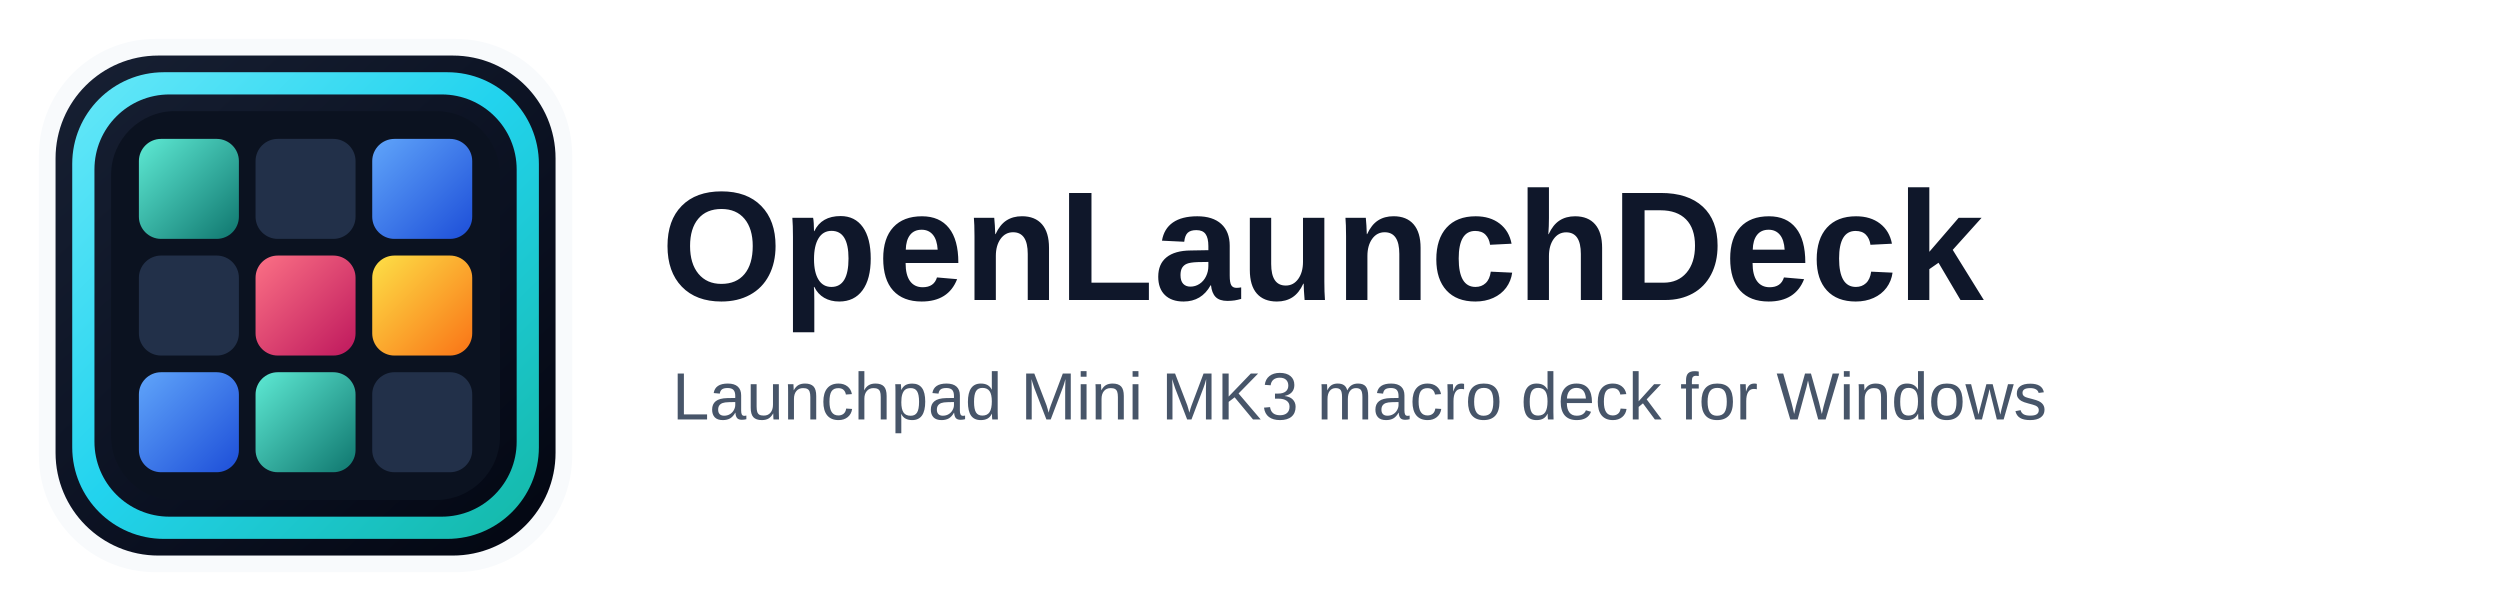
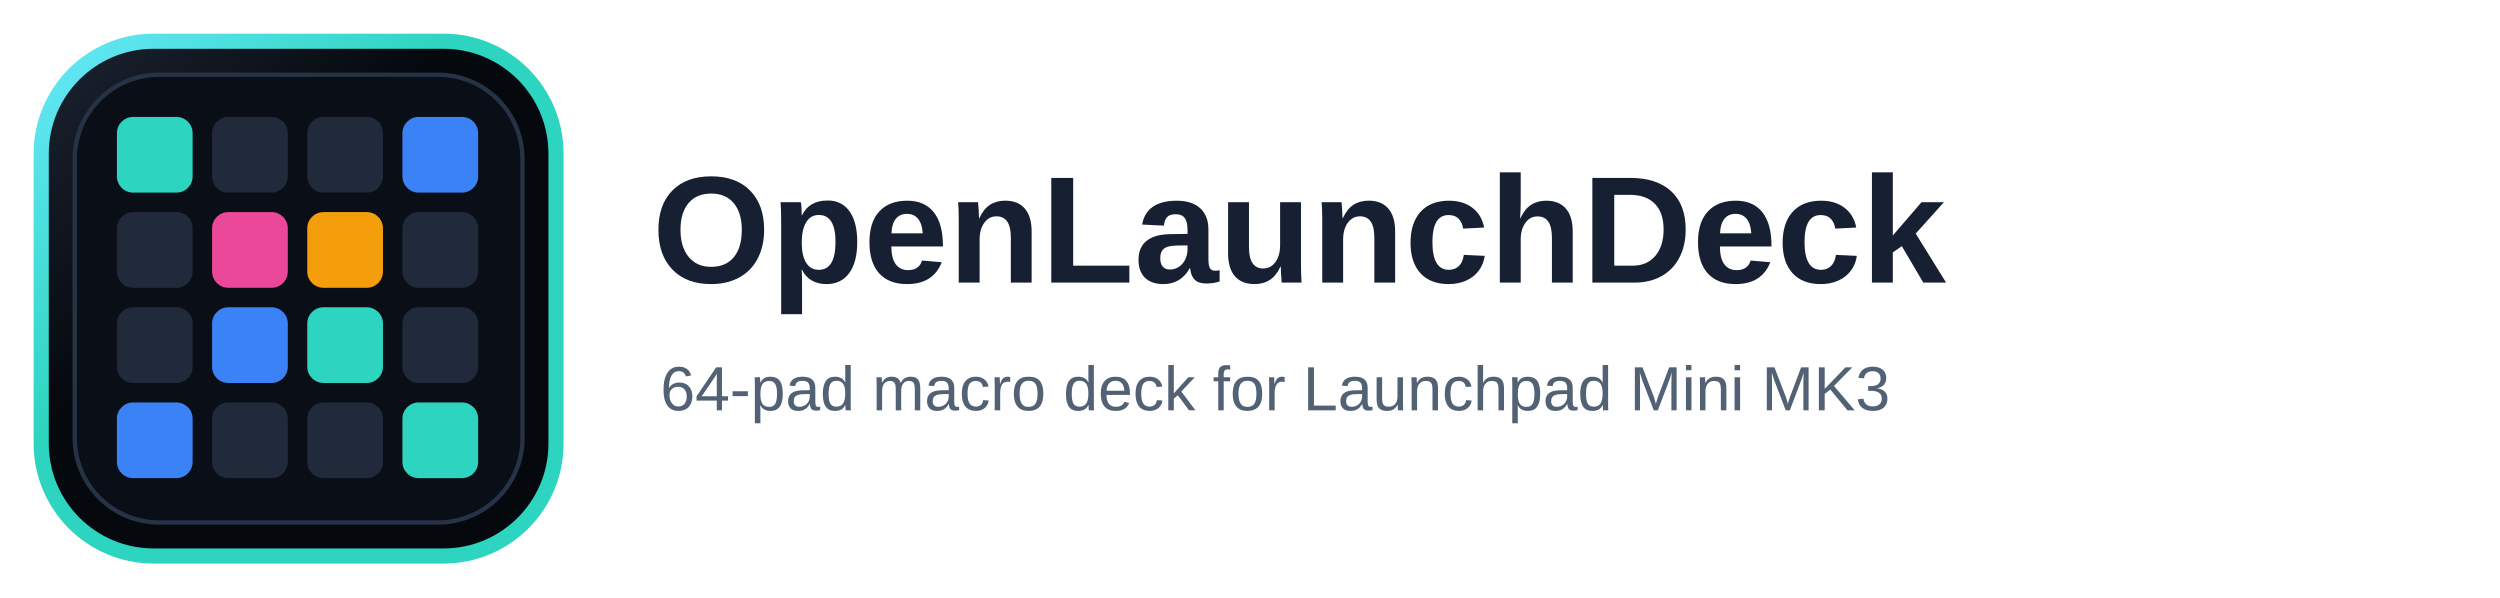
- <svg xmlns="http://www.w3.org/2000/svg" viewBox="0 0 900 220" role="img" aria-label="OpenLaunchDeck">
+ <svg xmlns="http://www.w3.org/2000/svg" viewBox="0 0 920 220" role="img" aria-label="OpenLaunchDeck">
+   <style>
+     .name { fill: #172033; }
+     .tagline { fill: #526174; }
+     @media (prefers-color-scheme: dark) {
+       .name { fill: #f5f7fa; }
+       .tagline { fill: #a6b0be; }
+     }
+   </style>
  <defs>
-     <linearGradient id="shell" x1="24" y1="18" x2="190" y2="202" gradientUnits="userSpaceOnUse">
-       <stop offset="0" stop-color="#172033" />
-       <stop offset="0.62" stop-color="#0a1020" />
-       <stop offset="1" stop-color="#030712" />
+     <linearGradient id="shell" x1="20" y1="18" x2="202" y2="208" gradientUnits="userSpaceOnUse">
+       <stop offset="0" stop-color="#1b2432" />
+       <stop offset="1" stop-color="#05080d" />
    </linearGradient>
-     <linearGradient id="edge" x1="26" y1="26" x2="194" y2="194" gradientUnits="userSpaceOnUse">
+     <linearGradient id="edge" x1="20" y1="18" x2="202" y2="208" gradientUnits="userSpaceOnUse">
      <stop offset="0" stop-color="#67e8f9" />
-       <stop offset="0.48" stop-color="#22d3ee" />
-       <stop offset="1" stop-color="#14b8a6" />
-     </linearGradient>
-     <linearGradient id="teal" x1="0" y1="0" x2="1" y2="1">
-       <stop offset="0" stop-color="#5eead4" />
-       <stop offset="1" stop-color="#0f766e" />
-     </linearGradient>
-     <linearGradient id="blue" x1="0" y1="0" x2="1" y2="1">
-       <stop offset="0" stop-color="#60a5fa" />
-       <stop offset="1" stop-color="#1d4ed8" />
-     </linearGradient>
-     <linearGradient id="pink" x1="0" y1="0" x2="1" y2="1">
-       <stop offset="0" stop-color="#fb7185" />
-       <stop offset="1" stop-color="#be185d" />
-     </linearGradient>
-     <linearGradient id="amber" x1="0" y1="0" x2="1" y2="1">
-       <stop offset="0" stop-color="#fde047" />
-       <stop offset="1" stop-color="#f97316" />
+       <stop offset="1" stop-color="#2dd4bf" />
    </linearGradient>
  </defs>
-   <rect x="14" y="14" width="192" height="192" rx="42" fill="#f8fafc" />
-   <rect x="20" y="20" width="180" height="180" rx="37" fill="url(#shell)" />
-   <rect x="26" y="26" width="168" height="168" rx="33" fill="url(#edge)" />
-   <rect x="34" y="34" width="152" height="152" rx="27" fill="url(#shell)" />
-   <rect x="40" y="40" width="140" height="140" rx="23" fill="#0b1220" />
-   <g transform="translate(50 50)">
-     <rect x="0" y="0" width="36" height="36" rx="8" fill="url(#teal)" />
-     <rect x="42" y="0" width="36" height="36" rx="8" fill="#223049" />
-     <rect x="84" y="0" width="36" height="36" rx="8" fill="url(#blue)" />
-     <rect x="0" y="42" width="36" height="36" rx="8" fill="#223049" />
-     <rect x="42" y="42" width="36" height="36" rx="8" fill="url(#pink)" />
-     <rect x="84" y="42" width="36" height="36" rx="8" fill="url(#amber)" />
-     <rect x="0" y="84" width="36" height="36" rx="8" fill="url(#blue)" />
-     <rect x="42" y="84" width="36" height="36" rx="8" fill="url(#teal)" />
-     <rect x="84" y="84" width="36" height="36" rx="8" fill="#223049" />
+   <g transform="translate(8 8) scale(.398)">
+     <rect x="18" y="18" width="476" height="476" rx="104" fill="url(#shell)" stroke="url(#edge)" stroke-width="14" />
+     <rect x="49" y="49" width="414" height="414" rx="78" fill="#0a0f17" stroke="#263346" stroke-width="4" />
+     <g transform="translate(88 88)">
+       <g fill="#202a3b">
+         <rect x="88" y="0" width="70" height="70" rx="15" />
+         <rect x="176" y="0" width="70" height="70" rx="15" />
+         <rect x="0" y="88" width="70" height="70" rx="15" />
+         <rect x="264" y="88" width="70" height="70" rx="15" />
+         <rect x="0" y="176" width="70" height="70" rx="15" />
+         <rect x="264" y="176" width="70" height="70" rx="15" />
+         <rect x="88" y="264" width="70" height="70" rx="15" />
+         <rect x="176" y="264" width="70" height="70" rx="15" />
+       </g>
+       <g fill="#2dd4bf">
+         <rect x="0" y="0" width="70" height="70" rx="15" />
+         <rect x="176" y="176" width="70" height="70" rx="15" />
+         <rect x="264" y="264" width="70" height="70" rx="15" />
+       </g>
+       <g fill="#3b82f6">
+         <rect x="264" y="0" width="70" height="70" rx="15" />
+         <rect x="88" y="176" width="70" height="70" rx="15" />
+         <rect x="0" y="264" width="70" height="70" rx="15" />
+       </g>
+       <rect x="88" y="88" width="70" height="70" rx="15" fill="#ec4899" />
+       <rect x="176" y="88" width="70" height="70" rx="15" fill="#f59e0b" />
+     </g>
  </g>
-   <text x="238" y="108" fill="#0f172a" font-family="Segoe UI, Arial, sans-serif" font-size="56" font-weight="800">OpenLaunchDeck</text>
-   <text x="242" y="151" fill="#475569" font-family="Segoe UI, Arial, sans-serif" font-size="24" font-weight="500">Launchpad Mini MK3 macro deck for Windows</text>
+   <text class="name" x="240" y="104" font-family="Segoe UI Variable, Segoe UI, Arial, sans-serif" font-size="56" font-weight="750">OpenLaunchDeck</text>
+   <text class="tagline" x="243" y="151" font-family="Segoe UI Variable, Segoe UI, Arial, sans-serif" font-size="23" font-weight="500">64-pad macro deck for Launchpad Mini MK3</text>
</svg>
